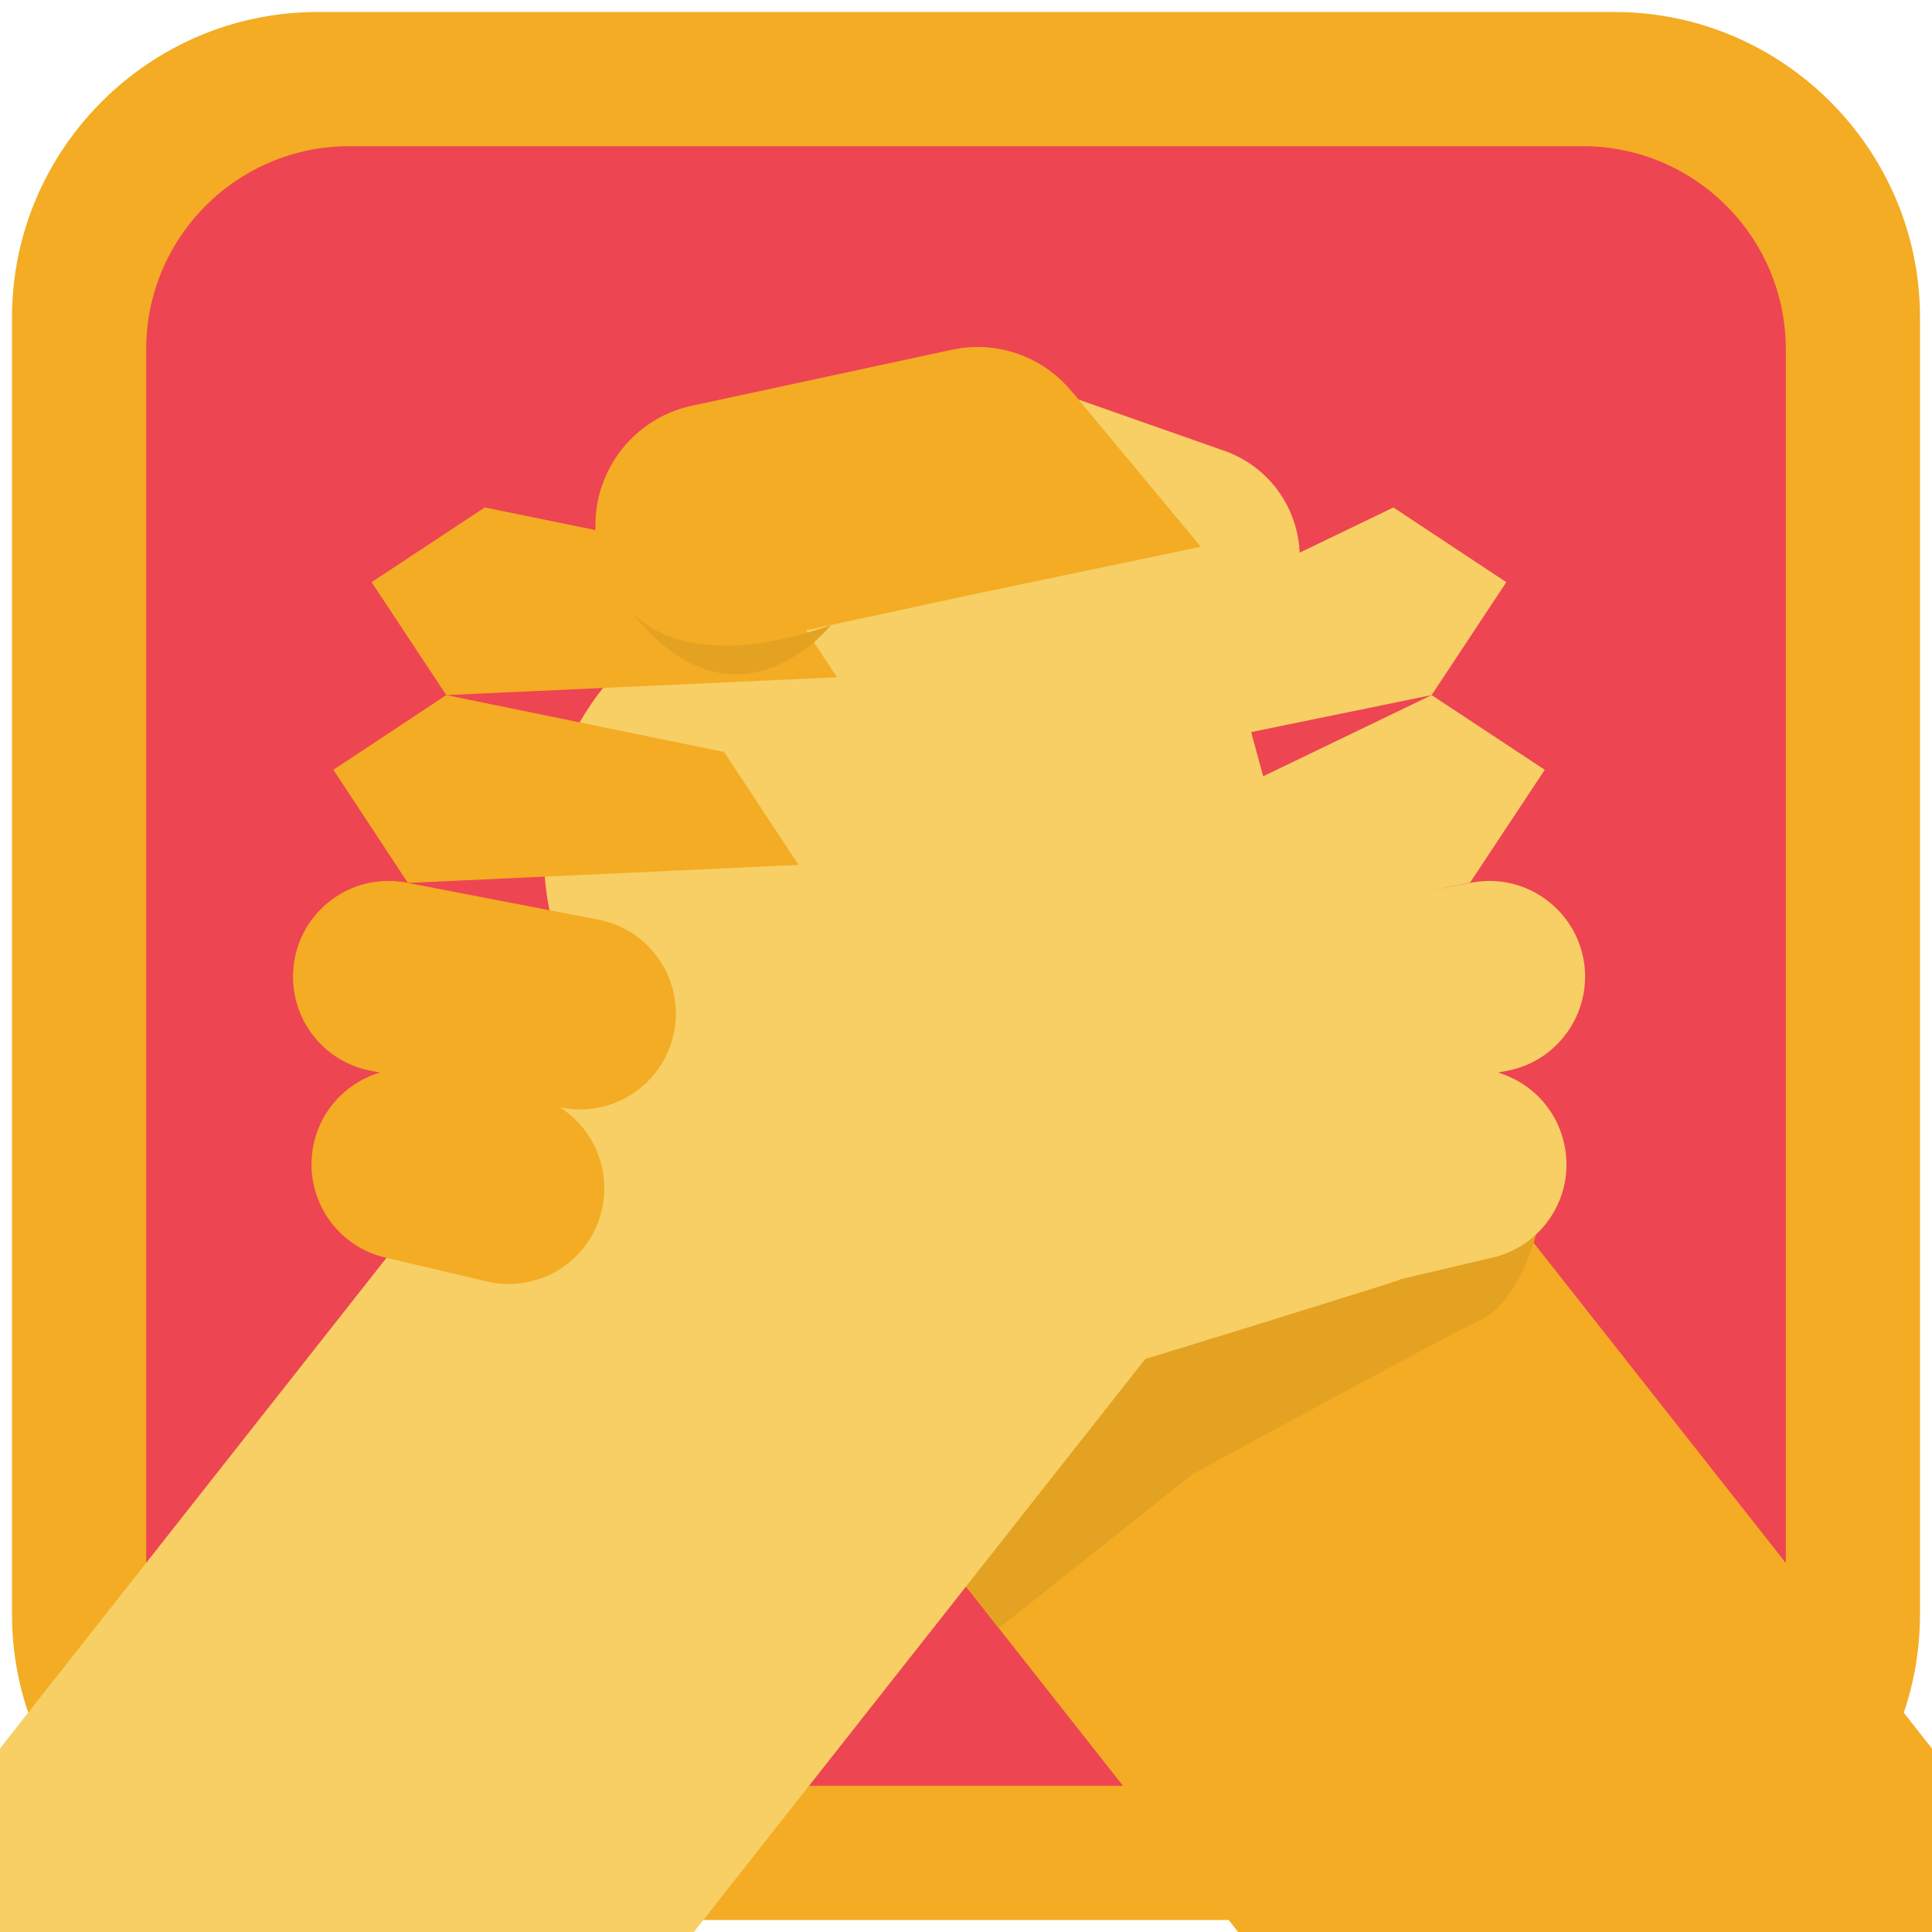
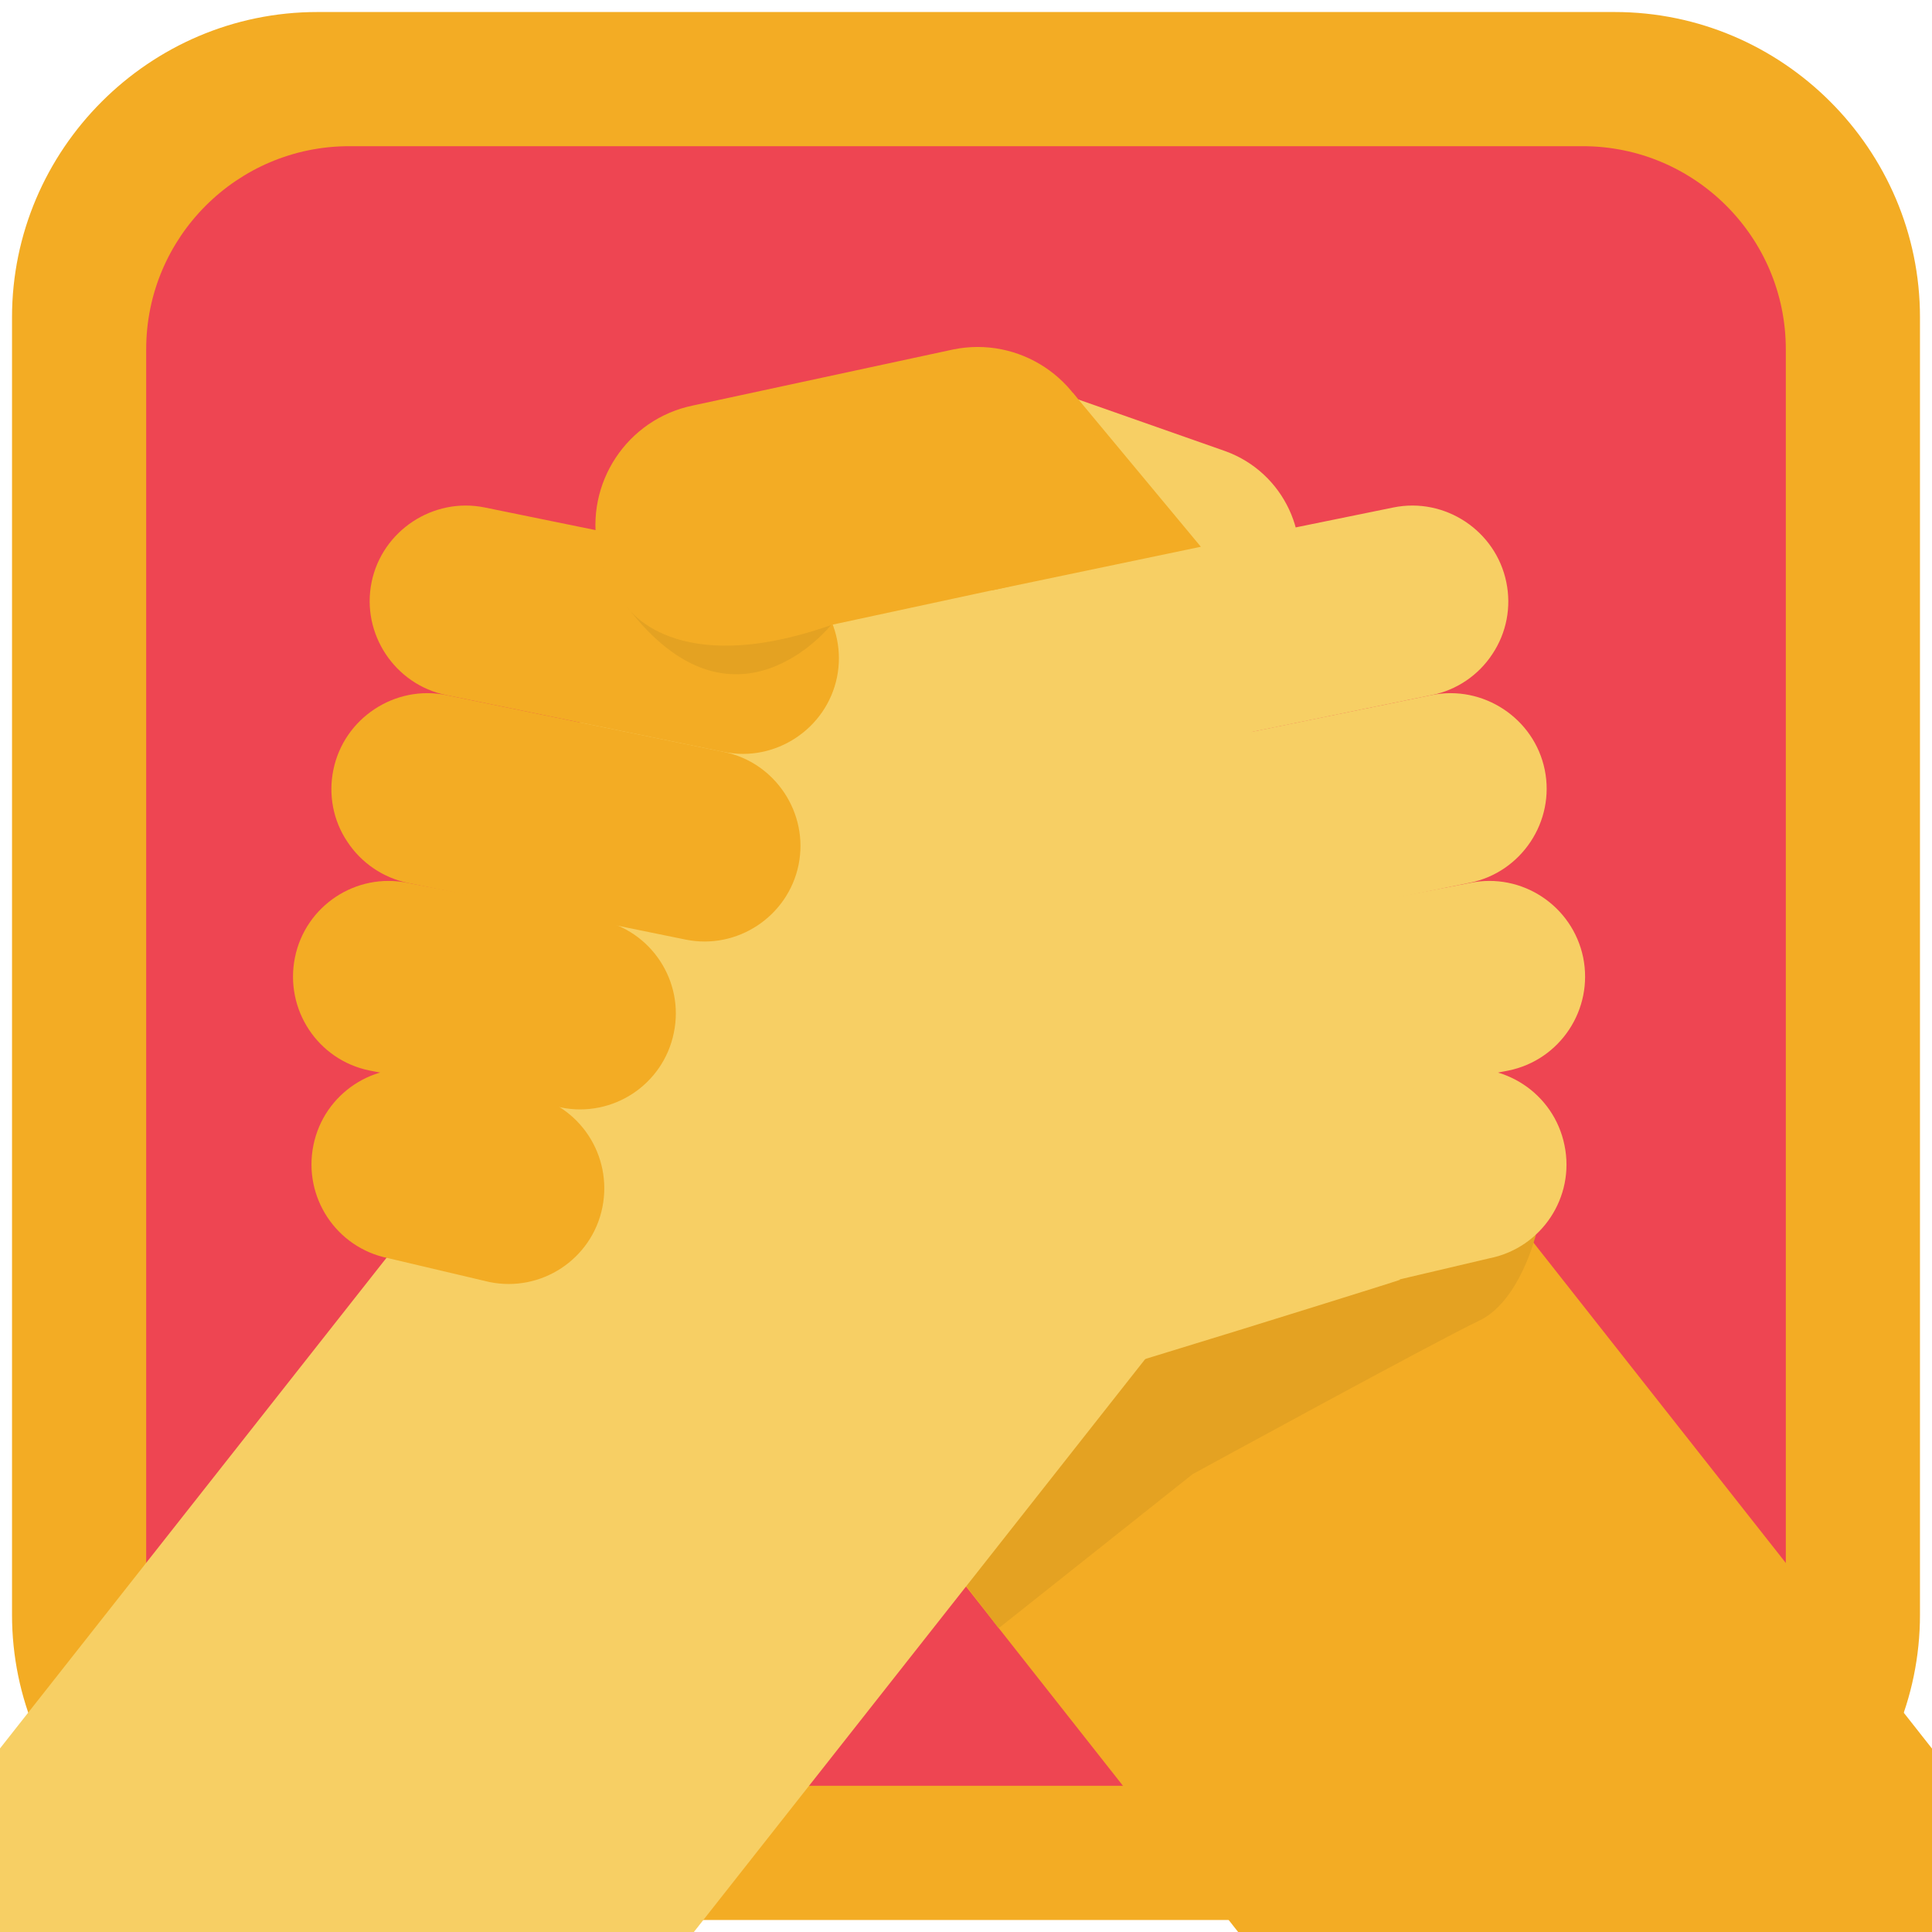
<svg xmlns="http://www.w3.org/2000/svg" viewBox="0 0 90 90">
  <path d="M75.22,89.44L14.78,89.44C6.96,89.44,0.56,83.04,0.56,75.22L0.56,14.78C0.56,6.96,6.96,0.56,14.78,0.56L75.22,0.56C83.04,0.56,89.44,6.96,89.44,14.78L89.44,75.22C89.44,83.04,83.05,89.44,75.22,89.44Z" fill="#f3ac24" />
-   <path d="M6.81,16.27L6.81,73.73C6.81,78.95,11.05,83.19,16.27,83.19L73.73,83.19C78.95,83.19,83.19,78.95,83.19,73.73L83.19,16.27C83.19,11.05,78.95,6.81,73.73,6.81L16.27,6.81C11.05,6.81,6.81,11.05,6.81,16.27Z" fill="#ee4552" />
+   <path d="M16.27,6.81L73.73,6.81C78.95,6.81,83.19,11.05,83.19,16.27L83.19,73.73C83.19,78.95,78.95,83.19,73.73,83.19L16.27,83.19C11.05,83.19,6.81,78.95,6.81,73.73L6.81,16.27C6.81,11.05,11.05,6.81,16.27,6.81Z" fill="#ee4552" />
  <path d="M80.27,118.68L30.98,56.11L55.08,37.12L104.37,99.7Z" fill="#f3ac24" />
  <path d="M71.55,57.51C71.55,57.51,70.8,60.62,68.91,61.52C67.02,62.41,55.56,68.67,55.56,68.67L46.52,75.85L42.43,70.48L40.83,68.62L48.73,61.42L55.9,57.51L71.55,57.51Z" fill="#e4a222" />
  <path d="M-14.37,99.69L34.92,37.12L59.02,56.11L9.73,118.68Z" fill="#f7cf64" />
-   <path d="M34.23,27.87C27.59,29.91,23.86,36.95,25.9,43.58L30.12,57.3C32.15,63.93,39.19,67.66,45.82,65.62L57.67,61.98C58.06,61.86,64.83,59.76,65.21,59.62L55.94,25.47Z" fill="#f7cf64" />
-   <path d="M69.41,58.61C71.82,58.12,73.38,55.76,72.88,53.35L72.88,53.35C72.39,50.93,70.03,49.38,67.62,49.87L62.9,50.98C60.49,51.47,58.93,53.83,59.42,56.25L59.42,56.25C59.92,58.66,62.28,60.22,64.69,59.72Z" fill="#f7cf64" />
-   <path d="M70.27,49.87C72.68,49.38,74.24,47.02,73.75,44.6L73.75,44.6C73.25,42.19,70.89,40.63,68.48,41.13L59.57,42.85C57.15,43.34,55.6,45.7,56.09,48.11L56.09,48.11C56.58,50.53,58.94,52.08,61.36,51.59Z" fill="#f7cf64" />
-   <path d="M68.48,41.12L55.55,43.77L50.28,40.29L66.69,32.38L71.96,35.86Z" fill="#f7cf64" />
-   <path d="M66.69,32.38L53.76,35.03L48.5,31.55L64.91,23.64L70.17,27.12Z" fill="#f7cf64" />
+   <path d="M55.94,25.47L65.21,59.62C64.83,59.76,58.06,61.86,57.67,61.98L45.82,65.62C39.19,67.66,32.15,63.93,30.12,57.3L25.9,43.58C23.86,36.95,27.59,29.91,34.23,27.87Z" fill="#f7cf64" />
+   <path d="M64.69,59.72C62.28,60.22,59.92,58.66,59.42,56.25L59.42,56.25C58.93,53.83,60.49,51.47,62.9,50.98L67.62,49.87C70.03,49.38,72.39,50.93,72.88,53.35L72.88,53.35C73.38,55.76,71.82,58.12,69.41,58.61Z" fill="#f7cf64" />
+   <path d="M61.36,51.59C58.94,52.08,56.58,50.53,56.09,48.11L56.09,48.11C55.6,45.7,57.15,43.34,59.57,42.85L68.48,41.13C70.89,40.63,73.25,42.19,73.75,44.6L73.75,44.6C74.24,47.02,72.68,49.38,70.27,49.87Z" fill="#f7cf64" />
+   <path d="M55.55,43.77C53.15,44.26,50.77,42.69,50.28,40.29L50.28,40.29C49.79,37.89,51.36,35.51,53.76,35.02L66.69,32.38C69.09,31.89,71.47,33.46,71.96,35.86L71.96,35.86C72.45,38.26,70.88,40.63,68.48,41.12Z" fill="#f7cf64" />
+   <path d="M53.76,35.03C51.36,35.52,48.99,33.95,48.5,31.55L48.5,31.55C48.01,29.15,49.58,26.77,51.97,26.28L64.91,23.64C67.31,23.15,69.68,24.72,70.17,27.12L70.17,27.12C70.41,28.28,70.18,29.48,69.52,30.47C68.87,31.46,67.85,32.15,66.69,32.38Z" fill="#f7cf64" />
  <path d="M18.08,58.61C15.66,58.12,14.11,55.76,14.6,53.35L14.6,53.35C15.09,50.93,17.45,49.38,19.87,49.87L24.58,50.98C27,51.47,28.55,53.83,28.06,56.25L28.06,56.25C27.57,58.66,25.21,60.22,22.79,59.72Z" fill="#f3ac24" />
  <path d="M17.22,49.87C14.8,49.38,13.25,47.02,13.74,44.6L13.74,44.6C14.23,42.19,16.59,40.63,19,41.13L27.92,42.85C30.33,43.34,31.89,45.7,31.39,48.11L31.39,48.11C30.9,50.53,28.54,52.08,26.13,51.59Z" fill="#f3ac24" />
-   <path d="M57.09,21.02L49.35,18.3C46.67,20.98,43.99,23.66,41.31,26.34C41.72,26.65,42.18,26.9,42.68,27.08L53.5,30.89C56.23,31.88,59.24,30.47,60.23,27.75C61.22,25.02,59.81,22.01,57.09,21.02Z" fill="#f7cf64" />
-   <path d="M20.79,32.38L33.73,35.03L37.2,40.29L19,41.13L15.53,35.86Z" fill="#f3ac24" />
-   <path d="M22.58,23.64L35.51,26.28L38.99,31.55L20.79,32.38L17.31,27.12Z" fill="#f3ac24" />
-   <path d="M49.98,18.3L46.33,22.53L46.22,27.5L55.94,25.47Z" fill="#f3ac24" />
-   <path d="M46.67,27.4C49.75,26.77,51.73,23.77,51.1,20.7L51.1,20.7C50.47,17.63,47.47,15.65,44.4,16.28L32.28,18.89C29.21,19.52,27.23,22.52,27.85,25.59L27.85,25.59C28.48,28.66,31.48,30.64,34.55,30.01Z" fill="#f3ac24" />
+   <path d="M57.09,21.02C59.81,22.01,61.22,25.02,60.23,27.75C59.24,30.47,56.23,31.88,53.5,30.89L42.68,27.08C42.18,26.9,41.72,26.65,41.31,26.34C43.99,23.66,46.67,20.98,49.35,18.3L57.09,21.02Z" fill="#f7cf64" />
+   <path d="M33.73,35.03C36.12,35.52,37.69,37.89,37.2,40.29L37.2,40.29C36.71,42.69,34.34,44.26,31.94,43.77L19,41.13C17.85,40.89,16.83,40.2,16.18,39.21C15.52,38.23,15.29,37.02,15.53,35.86L15.53,35.86C16.02,33.46,18.39,31.89,20.79,32.38Z" fill="#f3ac24" />
+   <path d="M35.51,26.28C37.91,26.77,39.48,29.15,38.99,31.55L38.99,31.55C38.5,33.95,36.12,35.52,33.73,35.03L20.79,32.38C18.39,31.89,16.82,29.52,17.31,27.12L17.31,27.12C17.8,24.72,20.18,23.15,22.58,23.64Z" fill="#f3ac24" />
+   <path d="M55.94,25.47L46.22,27.5L46.33,22.53L49.98,18.3Z" fill="#f3ac24" />
+   <path d="M34.55,30.01C31.48,30.64,28.48,28.66,27.85,25.59L27.85,25.59C27.23,22.52,29.21,19.52,32.28,18.89L44.4,16.28C47.47,15.65,50.47,17.63,51.1,20.7L51.1,20.7C51.73,23.77,49.75,26.77,46.67,27.4Z" fill="#f3ac24" />
  <path d="M38.71,29.12C38.71,29.12,34.19,34.81,29.2,28.25C29.2,28.25,31.36,31.7,38.71,29.12Z" fill="#e4a222" />
</svg>
